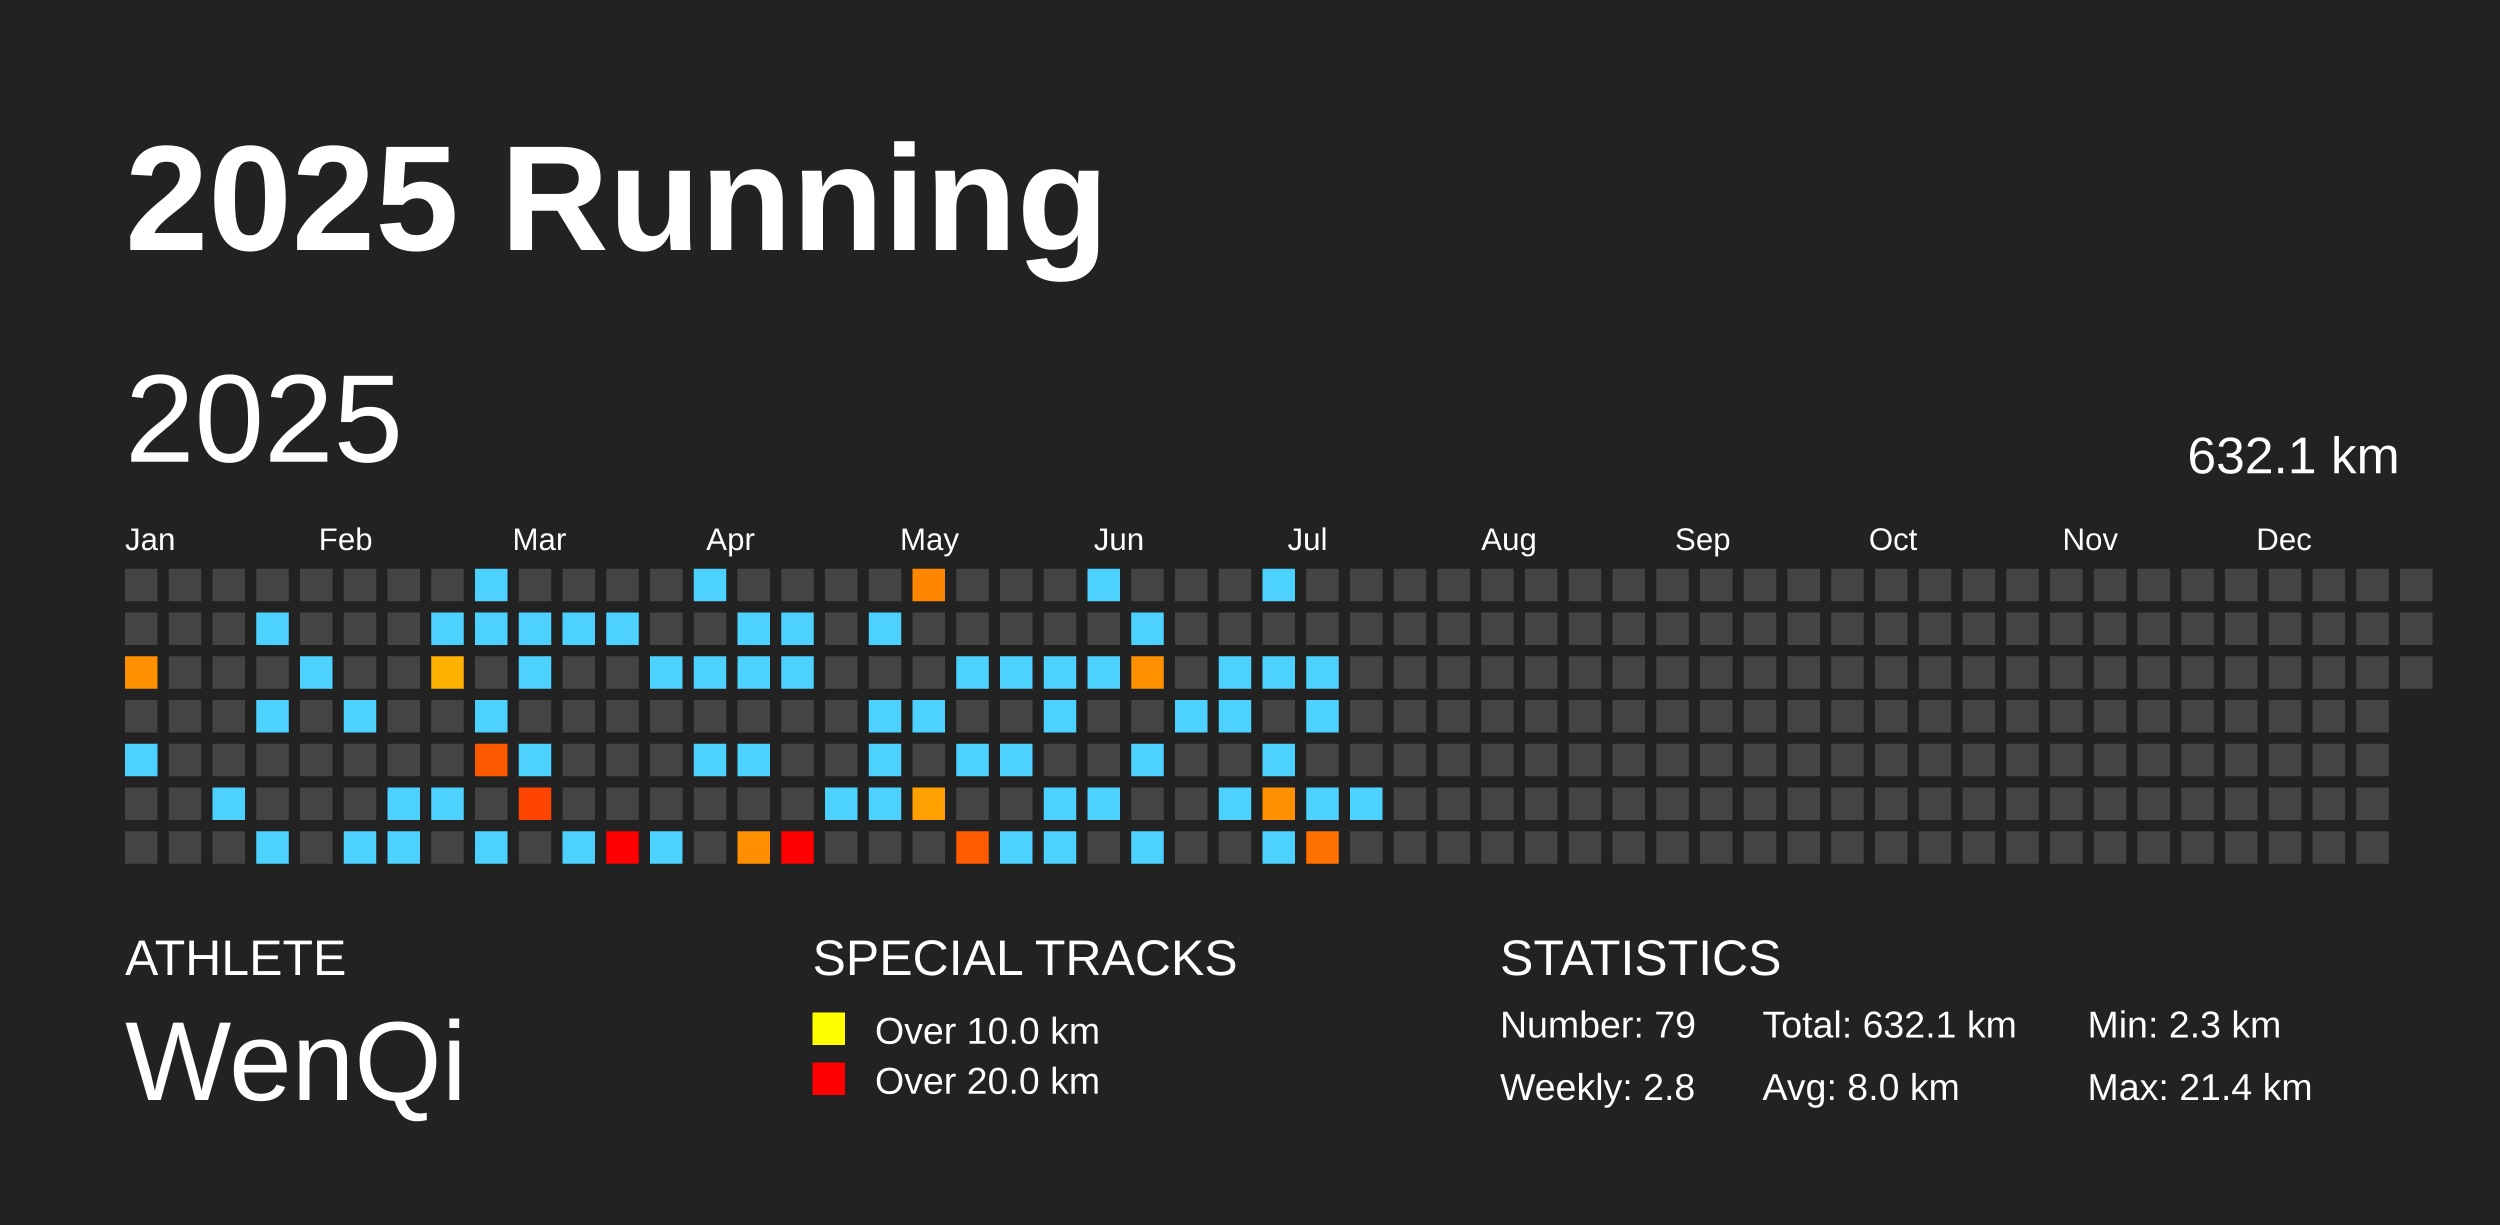
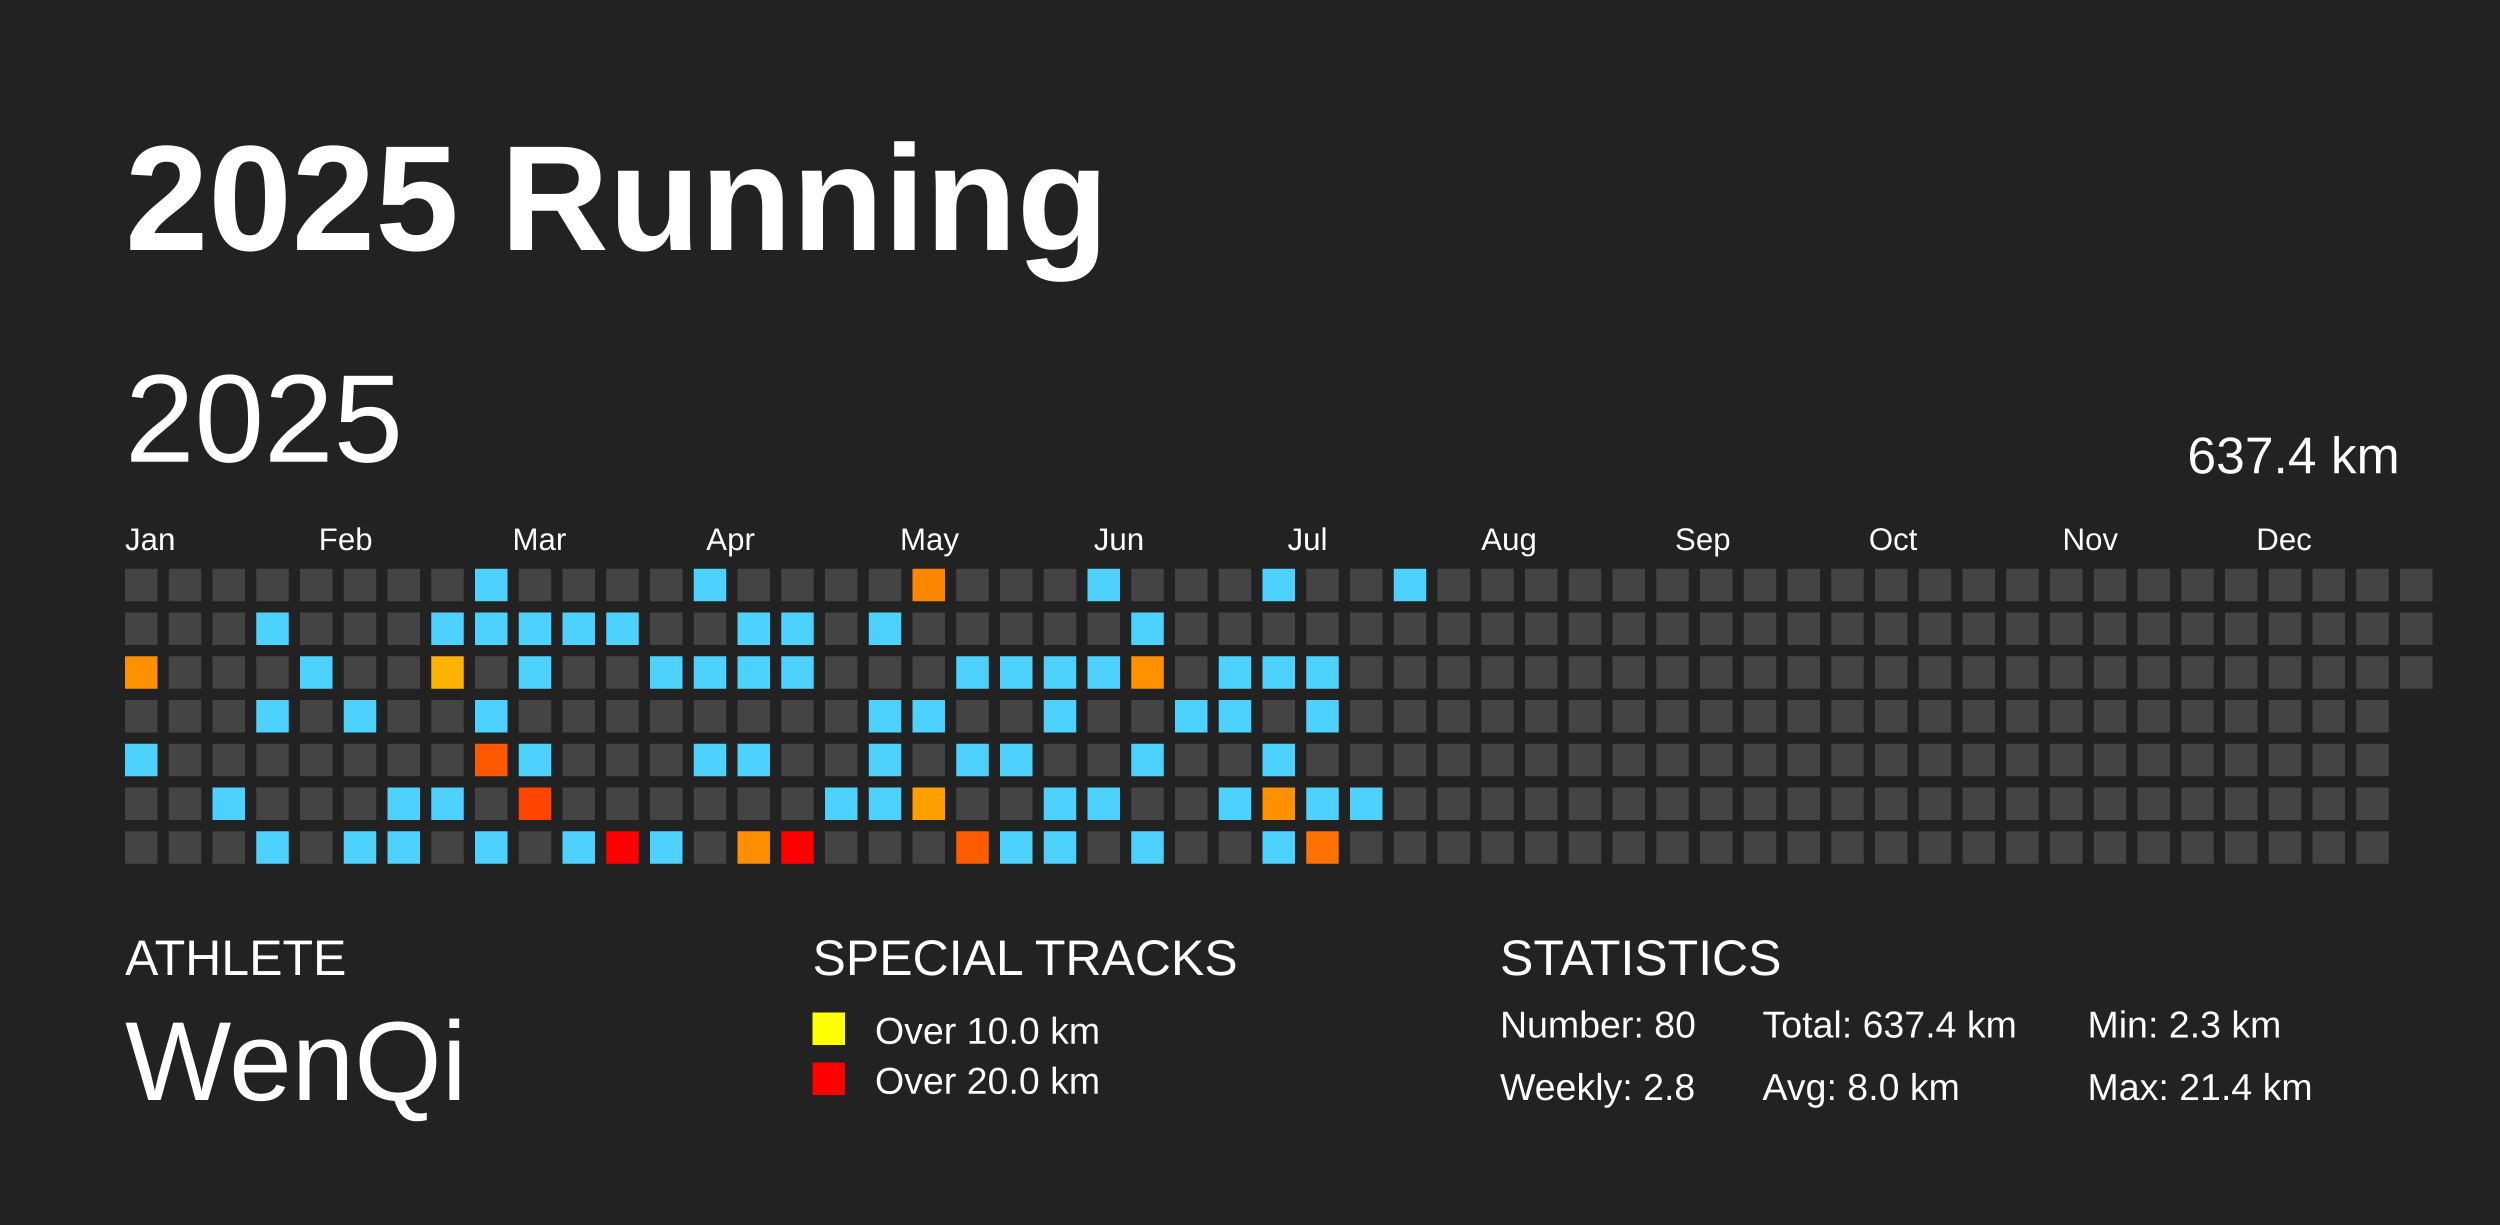
<svg xmlns="http://www.w3.org/2000/svg" baseProfile="full" height="98mm" version="1.1" viewBox="0,0,200,98" width="200mm">
  <defs />
  <rect fill="#222222" height="98" width="200" x="0" y="0" />
  <text fill="#FFFFFF" style="font-size:12px; font-family:Arial; font-weight:bold;" x="10" y="20">2025 Running</text>
  <text fill="#FFFFFF" style="font-size:4px; font-family:Arial" x="10" y="78">ATHLETE</text>
  <text fill="#FFFFFF" style="font-size:9px; font-family:Arial" x="10" y="88">WenQi</text>
  <text fill="#FFFFFF" style="font-size:4px; font-family:Arial" x="65" y="78">SPECIAL TRACKS</text>
  <rect fill="yellow" height="2.6" width="2.6" x="65" y="81" />
  <text fill="#FFFFFF" style="font-size:3px; font-family:Arial" x="70" y="83.5">Over 10.0 km</text>
  <rect fill="red" height="2.6" width="2.6" x="65" y="85" />
  <text fill="#FFFFFF" style="font-size:3px; font-family:Arial" x="70" y="87.5">Over 20.0 km</text>
  <text fill="#FFFFFF" style="font-size:4px; font-family:Arial" x="120" y="78">STATISTICS</text>
-   <text fill="#FFFFFF" style="font-size:3px; font-family:Arial" x="120" y="83">Number: 79</text>
+   <text fill="#FFFFFF" style="font-size:3px; font-family:Arial" x="120" y="83">Number: 80</text>
  <text fill="#FFFFFF" style="font-size:3px; font-family:Arial" x="120" y="88">Weekly: 2.8</text>
-   <text fill="#FFFFFF" style="font-size:3px; font-family:Arial" x="141" y="83">Total: 632.1 km</text>
+   <text fill="#FFFFFF" style="font-size:3px; font-family:Arial" x="141" y="83">Total: 637.4 km</text>
  <text fill="#FFFFFF" style="font-size:3px; font-family:Arial" x="141" y="88">Avg: 8.0 km</text>
  <text fill="#FFFFFF" style="font-size:3px; font-family:Arial" x="167" y="83">Min: 2.3 km</text>
  <text fill="#FFFFFF" style="font-size:3px; font-family:Arial" x="167" y="88">Max: 21.4 km</text>
  <text dominant-baseline="hanging" fill="#FFFFFF" style="font-size:10.0px; font-family:Arial;" x="10" y="30">2025</text>
-   <text dominant-baseline="hanging" fill="#FFFFFF" style="font-size:4.125px; font-family:Arial;" x="175" y="35">632.1 km</text>
+   <text dominant-baseline="hanging" fill="#FFFFFF" style="font-size:4.125px; font-family:Arial;" x="175" y="35">637.4 km</text>
  <text fill="#FFFFFF" style="font-size:2.5px; font-family:Arial" x="10.0" y="44">Jan</text>
  <text fill="#FFFFFF" style="font-size:2.5px; font-family:Arial" x="25.5" y="44">Feb</text>
  <text fill="#FFFFFF" style="font-size:2.5px; font-family:Arial" x="41.0" y="44">Mar</text>
  <text fill="#FFFFFF" style="font-size:2.5px; font-family:Arial" x="56.5" y="44">Apr</text>
  <text fill="#FFFFFF" style="font-size:2.5px; font-family:Arial" x="72.0" y="44">May</text>
  <text fill="#FFFFFF" style="font-size:2.5px; font-family:Arial" x="87.5" y="44">Jun</text>
  <text fill="#FFFFFF" style="font-size:2.5px; font-family:Arial" x="103.0" y="44">Jul</text>
  <text fill="#FFFFFF" style="font-size:2.5px; font-family:Arial" x="118.5" y="44">Aug</text>
  <text fill="#FFFFFF" style="font-size:2.5px; font-family:Arial" x="134.0" y="44">Sep</text>
  <text fill="#FFFFFF" style="font-size:2.5px; font-family:Arial" x="149.5" y="44">Oct</text>
  <text fill="#FFFFFF" style="font-size:2.5px; font-family:Arial" x="165.0" y="44">Nov</text>
  <text fill="#FFFFFF" style="font-size:2.5px; font-family:Arial" x="180.5" y="44">Dec</text>
  <rect fill="#444444" height="2.6" width="2.6" x="10.0" y="45.5" />
  <rect fill="#444444" height="2.6" width="2.6" x="10.0" y="49.0" />
  <rect fill="#ff9100" height="2.6" width="2.6" x="10.0" y="52.5" />
  <rect fill="#444444" height="2.6" width="2.6" x="10.0" y="56.0" />
  <rect fill="#4dd2ff" height="2.6" width="2.6" x="10.0" y="59.5" />
  <rect fill="#444444" height="2.6" width="2.6" x="10.0" y="63.0" />
  <rect fill="#444444" height="2.6" width="2.6" x="10.0" y="66.5" />
  <rect fill="#444444" height="2.6" width="2.6" x="13.5" y="45.5" />
  <rect fill="#444444" height="2.6" width="2.6" x="13.5" y="49.0" />
  <rect fill="#444444" height="2.6" width="2.6" x="13.5" y="52.5" />
  <rect fill="#444444" height="2.6" width="2.6" x="13.5" y="56.0" />
  <rect fill="#444444" height="2.6" width="2.6" x="13.5" y="59.5" />
  <rect fill="#444444" height="2.6" width="2.6" x="13.5" y="63.0" />
  <rect fill="#444444" height="2.6" width="2.6" x="13.5" y="66.5" />
  <rect fill="#444444" height="2.6" width="2.6" x="17.0" y="45.5" />
  <rect fill="#444444" height="2.6" width="2.6" x="17.0" y="49.0" />
  <rect fill="#444444" height="2.6" width="2.6" x="17.0" y="52.5" />
  <rect fill="#444444" height="2.6" width="2.6" x="17.0" y="56.0" />
  <rect fill="#444444" height="2.6" width="2.6" x="17.0" y="59.5" />
  <rect fill="#4dd2ff" height="2.6" width="2.6" x="17.0" y="63.0" />
  <rect fill="#444444" height="2.6" width="2.6" x="17.0" y="66.5" />
  <rect fill="#444444" height="2.6" width="2.6" x="20.5" y="45.5" />
  <rect fill="#4dd2ff" height="2.6" width="2.6" x="20.5" y="49.0" />
  <rect fill="#444444" height="2.6" width="2.6" x="20.5" y="52.5" />
  <rect fill="#4dd2ff" height="2.6" width="2.6" x="20.5" y="56.0" />
  <rect fill="#444444" height="2.6" width="2.6" x="20.5" y="59.5" />
  <rect fill="#444444" height="2.6" width="2.6" x="20.5" y="63.0" />
  <rect fill="#4dd2ff" height="2.6" width="2.6" x="20.5" y="66.5" />
  <rect fill="#444444" height="2.6" width="2.6" x="24.0" y="45.5" />
  <rect fill="#444444" height="2.6" width="2.6" x="24.0" y="49.0" />
  <rect fill="#4dd2ff" height="2.6" width="2.6" x="24.0" y="52.5" />
  <rect fill="#444444" height="2.6" width="2.6" x="24.0" y="56.0" />
  <rect fill="#444444" height="2.6" width="2.6" x="24.0" y="59.5" />
  <rect fill="#444444" height="2.6" width="2.6" x="24.0" y="63.0" />
  <rect fill="#444444" height="2.6" width="2.6" x="24.0" y="66.5" />
  <rect fill="#444444" height="2.6" width="2.6" x="27.5" y="45.5" />
  <rect fill="#444444" height="2.6" width="2.6" x="27.5" y="49.0" />
  <rect fill="#444444" height="2.6" width="2.6" x="27.5" y="52.5" />
  <rect fill="#4dd2ff" height="2.6" width="2.6" x="27.5" y="56.0" />
  <rect fill="#444444" height="2.6" width="2.6" x="27.5" y="59.5" />
  <rect fill="#444444" height="2.6" width="2.6" x="27.5" y="63.0" />
  <rect fill="#4dd2ff" height="2.6" width="2.6" x="27.5" y="66.5" />
  <rect fill="#444444" height="2.6" width="2.6" x="31.0" y="45.5" />
  <rect fill="#444444" height="2.6" width="2.6" x="31.0" y="49.0" />
  <rect fill="#444444" height="2.6" width="2.6" x="31.0" y="52.5" />
  <rect fill="#444444" height="2.6" width="2.6" x="31.0" y="56.0" />
  <rect fill="#444444" height="2.6" width="2.6" x="31.0" y="59.5" />
  <rect fill="#4dd2ff" height="2.6" width="2.6" x="31.0" y="63.0" />
  <rect fill="#4dd2ff" height="2.6" width="2.6" x="31.0" y="66.5" />
  <rect fill="#444444" height="2.6" width="2.6" x="34.5" y="45.5" />
  <rect fill="#4dd2ff" height="2.6" width="2.6" x="34.5" y="49.0" />
  <rect fill="#ffb200" height="2.6" width="2.6" x="34.5" y="52.5" />
  <rect fill="#444444" height="2.6" width="2.6" x="34.5" y="56.0" />
  <rect fill="#444444" height="2.6" width="2.6" x="34.5" y="59.5" />
  <rect fill="#4dd2ff" height="2.6" width="2.6" x="34.5" y="63.0" />
  <rect fill="#444444" height="2.6" width="2.6" x="34.5" y="66.5" />
  <rect fill="#4dd2ff" height="2.6" width="2.6" x="38.0" y="45.5" />
  <rect fill="#4dd2ff" height="2.6" width="2.6" x="38.0" y="49.0" />
  <rect fill="#444444" height="2.6" width="2.6" x="38.0" y="52.5" />
  <rect fill="#4dd2ff" height="2.6" width="2.6" x="38.0" y="56.0" />
  <rect fill="#ff5900" height="2.6" width="2.6" x="38.0" y="59.5" />
  <rect fill="#444444" height="2.6" width="2.6" x="38.0" y="63.0" />
  <rect fill="#4dd2ff" height="2.6" width="2.6" x="38.0" y="66.5" />
  <rect fill="#444444" height="2.6" width="2.6" x="41.5" y="45.5" />
  <rect fill="#4dd2ff" height="2.6" width="2.6" x="41.5" y="49.0" />
  <rect fill="#4dd2ff" height="2.6" width="2.6" x="41.5" y="52.5" />
  <rect fill="#444444" height="2.6" width="2.6" x="41.5" y="56.0" />
  <rect fill="#4dd2ff" height="2.6" width="2.6" x="41.5" y="59.5" />
  <rect fill="#ff4500" height="2.6" width="2.6" x="41.5" y="63.0" />
  <rect fill="#444444" height="2.6" width="2.6" x="41.5" y="66.5" />
  <rect fill="#444444" height="2.6" width="2.6" x="45.0" y="45.5" />
  <rect fill="#4dd2ff" height="2.6" width="2.6" x="45.0" y="49.0" />
  <rect fill="#444444" height="2.6" width="2.6" x="45.0" y="52.5" />
  <rect fill="#444444" height="2.6" width="2.6" x="45.0" y="56.0" />
  <rect fill="#444444" height="2.6" width="2.6" x="45.0" y="59.5" />
  <rect fill="#444444" height="2.6" width="2.6" x="45.0" y="63.0" />
  <rect fill="#4dd2ff" height="2.6" width="2.6" x="45.0" y="66.5" />
  <rect fill="#444444" height="2.6" width="2.6" x="48.5" y="45.5" />
  <rect fill="#4dd2ff" height="2.6" width="2.6" x="48.5" y="49.0" />
  <rect fill="#444444" height="2.6" width="2.6" x="48.5" y="52.5" />
  <rect fill="#444444" height="2.6" width="2.6" x="48.5" y="56.0" />
  <rect fill="#444444" height="2.6" width="2.6" x="48.5" y="59.5" />
  <rect fill="#444444" height="2.6" width="2.6" x="48.5" y="63.0" />
  <rect fill="red" height="2.6" width="2.6" x="48.5" y="66.5" />
  <rect fill="#444444" height="2.6" width="2.6" x="52.0" y="45.5" />
  <rect fill="#444444" height="2.6" width="2.6" x="52.0" y="49.0" />
  <rect fill="#4dd2ff" height="2.6" width="2.6" x="52.0" y="52.5" />
  <rect fill="#444444" height="2.6" width="2.6" x="52.0" y="56.0" />
  <rect fill="#444444" height="2.6" width="2.6" x="52.0" y="59.5" />
  <rect fill="#444444" height="2.6" width="2.6" x="52.0" y="63.0" />
  <rect fill="#4dd2ff" height="2.6" width="2.6" x="52.0" y="66.5" />
  <rect fill="#4dd2ff" height="2.6" width="2.6" x="55.5" y="45.5" />
  <rect fill="#444444" height="2.6" width="2.6" x="55.5" y="49.0" />
  <rect fill="#4dd2ff" height="2.6" width="2.6" x="55.5" y="52.5" />
  <rect fill="#444444" height="2.6" width="2.6" x="55.5" y="56.0" />
  <rect fill="#4dd2ff" height="2.6" width="2.6" x="55.5" y="59.5" />
  <rect fill="#444444" height="2.6" width="2.6" x="55.5" y="63.0" />
  <rect fill="#444444" height="2.6" width="2.6" x="55.5" y="66.5" />
  <rect fill="#444444" height="2.6" width="2.6" x="59.0" y="45.5" />
  <rect fill="#4dd2ff" height="2.6" width="2.6" x="59.0" y="49.0" />
  <rect fill="#4dd2ff" height="2.6" width="2.6" x="59.0" y="52.5" />
  <rect fill="#444444" height="2.6" width="2.6" x="59.0" y="56.0" />
  <rect fill="#4dd2ff" height="2.6" width="2.6" x="59.0" y="59.5" />
  <rect fill="#444444" height="2.6" width="2.6" x="59.0" y="63.0" />
  <rect fill="#ff8f00" height="2.6" width="2.6" x="59.0" y="66.5" />
  <rect fill="#444444" height="2.6" width="2.6" x="62.5" y="45.5" />
  <rect fill="#4dd2ff" height="2.6" width="2.6" x="62.5" y="49.0" />
  <rect fill="#4dd2ff" height="2.6" width="2.6" x="62.5" y="52.5" />
  <rect fill="#444444" height="2.6" width="2.6" x="62.5" y="56.0" />
  <rect fill="#444444" height="2.6" width="2.6" x="62.5" y="59.5" />
  <rect fill="#444444" height="2.6" width="2.6" x="62.5" y="63.0" />
  <rect fill="red" height="2.6" width="2.6" x="62.5" y="66.5" />
  <rect fill="#444444" height="2.6" width="2.6" x="66.0" y="45.5" />
  <rect fill="#444444" height="2.6" width="2.6" x="66.0" y="49.0" />
  <rect fill="#444444" height="2.6" width="2.6" x="66.0" y="52.5" />
  <rect fill="#444444" height="2.6" width="2.6" x="66.0" y="56.0" />
  <rect fill="#444444" height="2.6" width="2.6" x="66.0" y="59.5" />
  <rect fill="#4dd2ff" height="2.6" width="2.6" x="66.0" y="63.0" />
  <rect fill="#444444" height="2.6" width="2.6" x="66.0" y="66.5" />
  <rect fill="#444444" height="2.6" width="2.6" x="69.5" y="45.5" />
  <rect fill="#4dd2ff" height="2.6" width="2.6" x="69.5" y="49.0" />
  <rect fill="#444444" height="2.6" width="2.6" x="69.5" y="52.5" />
  <rect fill="#4dd2ff" height="2.6" width="2.6" x="69.5" y="56.0" />
  <rect fill="#4dd2ff" height="2.6" width="2.6" x="69.5" y="59.5" />
  <rect fill="#4dd2ff" height="2.6" width="2.6" x="69.5" y="63.0" />
  <rect fill="#444444" height="2.6" width="2.6" x="69.5" y="66.5" />
  <rect fill="#ff8600" height="2.6" width="2.6" x="73.0" y="45.5" />
  <rect fill="#444444" height="2.6" width="2.6" x="73.0" y="49.0" />
  <rect fill="#444444" height="2.6" width="2.6" x="73.0" y="52.5" />
  <rect fill="#4dd2ff" height="2.6" width="2.6" x="73.0" y="56.0" />
  <rect fill="#444444" height="2.6" width="2.6" x="73.0" y="59.5" />
  <rect fill="#ff9f00" height="2.6" width="2.6" x="73.0" y="63.0" />
  <rect fill="#444444" height="2.6" width="2.6" x="73.0" y="66.5" />
  <rect fill="#444444" height="2.6" width="2.6" x="76.5" y="45.5" />
  <rect fill="#444444" height="2.6" width="2.6" x="76.5" y="49.0" />
  <rect fill="#4dd2ff" height="2.6" width="2.6" x="76.5" y="52.5" />
  <rect fill="#444444" height="2.6" width="2.6" x="76.5" y="56.0" />
  <rect fill="#4dd2ff" height="2.6" width="2.6" x="76.5" y="59.5" />
  <rect fill="#444444" height="2.6" width="2.6" x="76.5" y="63.0" />
  <rect fill="#ff5b00" height="2.6" width="2.6" x="76.5" y="66.5" />
  <rect fill="#444444" height="2.6" width="2.6" x="80.0" y="45.5" />
  <rect fill="#444444" height="2.6" width="2.6" x="80.0" y="49.0" />
  <rect fill="#4dd2ff" height="2.6" width="2.6" x="80.0" y="52.5" />
  <rect fill="#444444" height="2.6" width="2.6" x="80.0" y="56.0" />
  <rect fill="#4dd2ff" height="2.6" width="2.6" x="80.0" y="59.5" />
  <rect fill="#444444" height="2.6" width="2.6" x="80.0" y="63.0" />
  <rect fill="#4dd2ff" height="2.6" width="2.6" x="80.0" y="66.5" />
  <rect fill="#444444" height="2.6" width="2.6" x="83.5" y="45.5" />
  <rect fill="#444444" height="2.6" width="2.6" x="83.5" y="49.0" />
  <rect fill="#4dd2ff" height="2.6" width="2.6" x="83.5" y="52.5" />
  <rect fill="#4dd2ff" height="2.6" width="2.6" x="83.5" y="56.0" />
  <rect fill="#444444" height="2.6" width="2.6" x="83.5" y="59.5" />
  <rect fill="#4dd2ff" height="2.6" width="2.6" x="83.5" y="63.0" />
  <rect fill="#4dd2ff" height="2.6" width="2.6" x="83.5" y="66.5" />
  <rect fill="#4dd2ff" height="2.6" width="2.6" x="87.0" y="45.5" />
  <rect fill="#444444" height="2.6" width="2.6" x="87.0" y="49.0" />
  <rect fill="#4dd2ff" height="2.6" width="2.6" x="87.0" y="52.5" />
  <rect fill="#444444" height="2.6" width="2.6" x="87.0" y="56.0" />
  <rect fill="#444444" height="2.6" width="2.6" x="87.0" y="59.5" />
  <rect fill="#4dd2ff" height="2.6" width="2.6" x="87.0" y="63.0" />
  <rect fill="#444444" height="2.6" width="2.6" x="87.0" y="66.5" />
  <rect fill="#444444" height="2.6" width="2.6" x="90.5" y="45.5" />
  <rect fill="#4dd2ff" height="2.6" width="2.6" x="90.5" y="49.0" />
  <rect fill="#ff9100" height="2.6" width="2.6" x="90.5" y="52.5" />
  <rect fill="#444444" height="2.6" width="2.6" x="90.5" y="56.0" />
  <rect fill="#4dd2ff" height="2.6" width="2.6" x="90.5" y="59.5" />
  <rect fill="#444444" height="2.6" width="2.6" x="90.5" y="63.0" />
  <rect fill="#4dd2ff" height="2.6" width="2.6" x="90.5" y="66.5" />
  <rect fill="#444444" height="2.6" width="2.6" x="94.0" y="45.5" />
  <rect fill="#444444" height="2.6" width="2.6" x="94.0" y="49.0" />
  <rect fill="#444444" height="2.6" width="2.6" x="94.0" y="52.5" />
  <rect fill="#4dd2ff" height="2.6" width="2.6" x="94.0" y="56.0" />
  <rect fill="#444444" height="2.6" width="2.6" x="94.0" y="59.5" />
  <rect fill="#444444" height="2.6" width="2.6" x="94.0" y="63.0" />
  <rect fill="#444444" height="2.6" width="2.6" x="94.0" y="66.5" />
  <rect fill="#444444" height="2.6" width="2.6" x="97.5" y="45.5" />
  <rect fill="#444444" height="2.6" width="2.6" x="97.5" y="49.0" />
  <rect fill="#4dd2ff" height="2.6" width="2.6" x="97.5" y="52.5" />
  <rect fill="#4dd2ff" height="2.6" width="2.6" x="97.5" y="56.0" />
  <rect fill="#444444" height="2.6" width="2.6" x="97.5" y="59.5" />
  <rect fill="#4dd2ff" height="2.6" width="2.6" x="97.5" y="63.0" />
  <rect fill="#444444" height="2.6" width="2.6" x="97.5" y="66.5" />
  <rect fill="#4dd2ff" height="2.6" width="2.6" x="101.0" y="45.5" />
  <rect fill="#444444" height="2.6" width="2.6" x="101.0" y="49.0" />
  <rect fill="#4dd2ff" height="2.6" width="2.6" x="101.0" y="52.5" />
  <rect fill="#444444" height="2.6" width="2.6" x="101.0" y="56.0" />
  <rect fill="#4dd2ff" height="2.6" width="2.6" x="101.0" y="59.5" />
  <rect fill="#ff9100" height="2.6" width="2.6" x="101.0" y="63.0" />
  <rect fill="#4dd2ff" height="2.6" width="2.6" x="101.0" y="66.5" />
  <rect fill="#444444" height="2.6" width="2.6" x="104.5" y="45.5" />
  <rect fill="#444444" height="2.6" width="2.6" x="104.5" y="49.0" />
  <rect fill="#4dd2ff" height="2.6" width="2.6" x="104.5" y="52.5" />
  <rect fill="#4dd2ff" height="2.6" width="2.6" x="104.5" y="56.0" />
  <rect fill="#444444" height="2.6" width="2.6" x="104.5" y="59.5" />
  <rect fill="#4dd2ff" height="2.6" width="2.6" x="104.5" y="63.0" />
  <rect fill="#ff7100" height="2.6" width="2.6" x="104.5" y="66.5" />
  <rect fill="#444444" height="2.6" width="2.6" x="108.0" y="45.5" />
  <rect fill="#444444" height="2.6" width="2.6" x="108.0" y="49.0" />
  <rect fill="#444444" height="2.6" width="2.6" x="108.0" y="52.5" />
  <rect fill="#444444" height="2.6" width="2.6" x="108.0" y="56.0" />
  <rect fill="#444444" height="2.6" width="2.6" x="108.0" y="59.5" />
  <rect fill="#4dd2ff" height="2.6" width="2.6" x="108.0" y="63.0" />
  <rect fill="#444444" height="2.6" width="2.6" x="108.0" y="66.5" />
-   <rect fill="#444444" height="2.6" width="2.6" x="111.5" y="45.5" />
+   <rect fill="#4dd2ff" height="2.6" width="2.6" x="111.5" y="45.5" />
  <rect fill="#444444" height="2.6" width="2.6" x="111.5" y="49.0" />
  <rect fill="#444444" height="2.6" width="2.6" x="111.5" y="52.5" />
  <rect fill="#444444" height="2.6" width="2.6" x="111.5" y="56.0" />
  <rect fill="#444444" height="2.6" width="2.6" x="111.5" y="59.5" />
  <rect fill="#444444" height="2.6" width="2.6" x="111.5" y="63.0" />
  <rect fill="#444444" height="2.6" width="2.6" x="111.5" y="66.5" />
  <rect fill="#444444" height="2.6" width="2.6" x="115.0" y="45.5" />
  <rect fill="#444444" height="2.6" width="2.6" x="115.0" y="49.0" />
  <rect fill="#444444" height="2.6" width="2.6" x="115.0" y="52.5" />
  <rect fill="#444444" height="2.6" width="2.6" x="115.0" y="56.0" />
  <rect fill="#444444" height="2.6" width="2.6" x="115.0" y="59.5" />
  <rect fill="#444444" height="2.6" width="2.6" x="115.0" y="63.0" />
  <rect fill="#444444" height="2.6" width="2.6" x="115.0" y="66.5" />
  <rect fill="#444444" height="2.6" width="2.6" x="118.5" y="45.5" />
  <rect fill="#444444" height="2.6" width="2.6" x="118.5" y="49.0" />
  <rect fill="#444444" height="2.6" width="2.6" x="118.5" y="52.5" />
  <rect fill="#444444" height="2.6" width="2.6" x="118.5" y="56.0" />
  <rect fill="#444444" height="2.6" width="2.6" x="118.5" y="59.5" />
  <rect fill="#444444" height="2.6" width="2.6" x="118.5" y="63.0" />
  <rect fill="#444444" height="2.6" width="2.6" x="118.5" y="66.5" />
  <rect fill="#444444" height="2.6" width="2.6" x="122.0" y="45.5" />
  <rect fill="#444444" height="2.6" width="2.6" x="122.0" y="49.0" />
  <rect fill="#444444" height="2.6" width="2.6" x="122.0" y="52.5" />
  <rect fill="#444444" height="2.6" width="2.6" x="122.0" y="56.0" />
  <rect fill="#444444" height="2.6" width="2.6" x="122.0" y="59.5" />
  <rect fill="#444444" height="2.6" width="2.6" x="122.0" y="63.0" />
  <rect fill="#444444" height="2.6" width="2.6" x="122.0" y="66.5" />
  <rect fill="#444444" height="2.6" width="2.6" x="125.5" y="45.5" />
  <rect fill="#444444" height="2.6" width="2.6" x="125.5" y="49.0" />
  <rect fill="#444444" height="2.6" width="2.6" x="125.5" y="52.5" />
  <rect fill="#444444" height="2.6" width="2.6" x="125.5" y="56.0" />
  <rect fill="#444444" height="2.6" width="2.6" x="125.5" y="59.5" />
  <rect fill="#444444" height="2.6" width="2.6" x="125.5" y="63.0" />
  <rect fill="#444444" height="2.6" width="2.6" x="125.5" y="66.5" />
  <rect fill="#444444" height="2.6" width="2.6" x="129.0" y="45.5" />
  <rect fill="#444444" height="2.6" width="2.6" x="129.0" y="49.0" />
  <rect fill="#444444" height="2.6" width="2.6" x="129.0" y="52.5" />
  <rect fill="#444444" height="2.6" width="2.6" x="129.0" y="56.0" />
  <rect fill="#444444" height="2.6" width="2.6" x="129.0" y="59.5" />
  <rect fill="#444444" height="2.6" width="2.6" x="129.0" y="63.0" />
  <rect fill="#444444" height="2.6" width="2.6" x="129.0" y="66.5" />
  <rect fill="#444444" height="2.6" width="2.6" x="132.5" y="45.5" />
  <rect fill="#444444" height="2.6" width="2.6" x="132.5" y="49.0" />
  <rect fill="#444444" height="2.6" width="2.6" x="132.5" y="52.5" />
  <rect fill="#444444" height="2.6" width="2.6" x="132.5" y="56.0" />
  <rect fill="#444444" height="2.6" width="2.6" x="132.5" y="59.5" />
  <rect fill="#444444" height="2.6" width="2.6" x="132.5" y="63.0" />
  <rect fill="#444444" height="2.6" width="2.6" x="132.5" y="66.5" />
  <rect fill="#444444" height="2.6" width="2.6" x="136.0" y="45.5" />
  <rect fill="#444444" height="2.6" width="2.6" x="136.0" y="49.0" />
  <rect fill="#444444" height="2.6" width="2.6" x="136.0" y="52.5" />
  <rect fill="#444444" height="2.6" width="2.6" x="136.0" y="56.0" />
  <rect fill="#444444" height="2.6" width="2.6" x="136.0" y="59.5" />
  <rect fill="#444444" height="2.6" width="2.6" x="136.0" y="63.0" />
  <rect fill="#444444" height="2.6" width="2.6" x="136.0" y="66.5" />
  <rect fill="#444444" height="2.6" width="2.6" x="139.5" y="45.5" />
  <rect fill="#444444" height="2.6" width="2.6" x="139.5" y="49.0" />
  <rect fill="#444444" height="2.6" width="2.6" x="139.5" y="52.5" />
  <rect fill="#444444" height="2.6" width="2.6" x="139.5" y="56.0" />
  <rect fill="#444444" height="2.6" width="2.6" x="139.5" y="59.5" />
  <rect fill="#444444" height="2.6" width="2.6" x="139.5" y="63.0" />
  <rect fill="#444444" height="2.6" width="2.6" x="139.5" y="66.5" />
  <rect fill="#444444" height="2.6" width="2.6" x="143.0" y="45.5" />
  <rect fill="#444444" height="2.6" width="2.6" x="143.0" y="49.0" />
  <rect fill="#444444" height="2.6" width="2.6" x="143.0" y="52.5" />
  <rect fill="#444444" height="2.6" width="2.6" x="143.0" y="56.0" />
  <rect fill="#444444" height="2.6" width="2.6" x="143.0" y="59.5" />
  <rect fill="#444444" height="2.6" width="2.6" x="143.0" y="63.0" />
  <rect fill="#444444" height="2.6" width="2.6" x="143.0" y="66.5" />
  <rect fill="#444444" height="2.6" width="2.6" x="146.5" y="45.5" />
  <rect fill="#444444" height="2.6" width="2.6" x="146.5" y="49.0" />
  <rect fill="#444444" height="2.6" width="2.6" x="146.5" y="52.5" />
  <rect fill="#444444" height="2.6" width="2.6" x="146.5" y="56.0" />
  <rect fill="#444444" height="2.6" width="2.6" x="146.5" y="59.5" />
  <rect fill="#444444" height="2.6" width="2.6" x="146.5" y="63.0" />
  <rect fill="#444444" height="2.6" width="2.6" x="146.5" y="66.5" />
  <rect fill="#444444" height="2.6" width="2.6" x="150.0" y="45.5" />
  <rect fill="#444444" height="2.6" width="2.6" x="150.0" y="49.0" />
  <rect fill="#444444" height="2.6" width="2.6" x="150.0" y="52.5" />
  <rect fill="#444444" height="2.6" width="2.6" x="150.0" y="56.0" />
  <rect fill="#444444" height="2.6" width="2.6" x="150.0" y="59.5" />
  <rect fill="#444444" height="2.6" width="2.6" x="150.0" y="63.0" />
  <rect fill="#444444" height="2.6" width="2.6" x="150.0" y="66.5" />
  <rect fill="#444444" height="2.6" width="2.6" x="153.5" y="45.5" />
  <rect fill="#444444" height="2.6" width="2.6" x="153.5" y="49.0" />
  <rect fill="#444444" height="2.6" width="2.6" x="153.5" y="52.5" />
  <rect fill="#444444" height="2.6" width="2.6" x="153.5" y="56.0" />
  <rect fill="#444444" height="2.6" width="2.6" x="153.5" y="59.5" />
  <rect fill="#444444" height="2.6" width="2.6" x="153.5" y="63.0" />
  <rect fill="#444444" height="2.6" width="2.6" x="153.5" y="66.5" />
  <rect fill="#444444" height="2.6" width="2.6" x="157.0" y="45.5" />
  <rect fill="#444444" height="2.6" width="2.6" x="157.0" y="49.0" />
  <rect fill="#444444" height="2.6" width="2.6" x="157.0" y="52.5" />
  <rect fill="#444444" height="2.6" width="2.6" x="157.0" y="56.0" />
  <rect fill="#444444" height="2.6" width="2.6" x="157.0" y="59.5" />
  <rect fill="#444444" height="2.6" width="2.6" x="157.0" y="63.0" />
  <rect fill="#444444" height="2.6" width="2.6" x="157.0" y="66.5" />
  <rect fill="#444444" height="2.6" width="2.6" x="160.5" y="45.5" />
  <rect fill="#444444" height="2.6" width="2.6" x="160.5" y="49.0" />
  <rect fill="#444444" height="2.6" width="2.6" x="160.5" y="52.5" />
  <rect fill="#444444" height="2.6" width="2.6" x="160.5" y="56.0" />
  <rect fill="#444444" height="2.6" width="2.6" x="160.5" y="59.5" />
  <rect fill="#444444" height="2.6" width="2.6" x="160.5" y="63.0" />
  <rect fill="#444444" height="2.6" width="2.6" x="160.5" y="66.5" />
  <rect fill="#444444" height="2.6" width="2.6" x="164.0" y="45.5" />
  <rect fill="#444444" height="2.6" width="2.6" x="164.0" y="49.0" />
  <rect fill="#444444" height="2.6" width="2.6" x="164.0" y="52.5" />
  <rect fill="#444444" height="2.6" width="2.6" x="164.0" y="56.0" />
  <rect fill="#444444" height="2.6" width="2.6" x="164.0" y="59.5" />
  <rect fill="#444444" height="2.6" width="2.6" x="164.0" y="63.0" />
  <rect fill="#444444" height="2.6" width="2.6" x="164.0" y="66.5" />
  <rect fill="#444444" height="2.6" width="2.6" x="167.5" y="45.5" />
  <rect fill="#444444" height="2.6" width="2.6" x="167.5" y="49.0" />
  <rect fill="#444444" height="2.6" width="2.6" x="167.5" y="52.5" />
  <rect fill="#444444" height="2.6" width="2.6" x="167.5" y="56.0" />
  <rect fill="#444444" height="2.6" width="2.6" x="167.5" y="59.5" />
  <rect fill="#444444" height="2.6" width="2.6" x="167.5" y="63.0" />
  <rect fill="#444444" height="2.6" width="2.6" x="167.5" y="66.5" />
  <rect fill="#444444" height="2.6" width="2.6" x="171.0" y="45.5" />
  <rect fill="#444444" height="2.6" width="2.6" x="171.0" y="49.0" />
  <rect fill="#444444" height="2.6" width="2.6" x="171.0" y="52.5" />
  <rect fill="#444444" height="2.6" width="2.6" x="171.0" y="56.0" />
  <rect fill="#444444" height="2.6" width="2.6" x="171.0" y="59.5" />
  <rect fill="#444444" height="2.6" width="2.6" x="171.0" y="63.0" />
  <rect fill="#444444" height="2.6" width="2.6" x="171.0" y="66.5" />
  <rect fill="#444444" height="2.6" width="2.6" x="174.5" y="45.5" />
  <rect fill="#444444" height="2.6" width="2.6" x="174.5" y="49.0" />
  <rect fill="#444444" height="2.6" width="2.6" x="174.5" y="52.5" />
  <rect fill="#444444" height="2.6" width="2.6" x="174.5" y="56.0" />
  <rect fill="#444444" height="2.6" width="2.6" x="174.5" y="59.5" />
  <rect fill="#444444" height="2.6" width="2.6" x="174.5" y="63.0" />
  <rect fill="#444444" height="2.6" width="2.6" x="174.5" y="66.5" />
  <rect fill="#444444" height="2.6" width="2.6" x="178.0" y="45.5" />
  <rect fill="#444444" height="2.6" width="2.6" x="178.0" y="49.0" />
  <rect fill="#444444" height="2.6" width="2.6" x="178.0" y="52.5" />
  <rect fill="#444444" height="2.6" width="2.6" x="178.0" y="56.0" />
  <rect fill="#444444" height="2.6" width="2.6" x="178.0" y="59.5" />
  <rect fill="#444444" height="2.6" width="2.6" x="178.0" y="63.0" />
  <rect fill="#444444" height="2.6" width="2.6" x="178.0" y="66.5" />
  <rect fill="#444444" height="2.6" width="2.6" x="181.5" y="45.5" />
  <rect fill="#444444" height="2.6" width="2.6" x="181.5" y="49.0" />
  <rect fill="#444444" height="2.6" width="2.6" x="181.5" y="52.5" />
  <rect fill="#444444" height="2.6" width="2.6" x="181.5" y="56.0" />
  <rect fill="#444444" height="2.6" width="2.6" x="181.5" y="59.5" />
  <rect fill="#444444" height="2.6" width="2.6" x="181.5" y="63.0" />
  <rect fill="#444444" height="2.6" width="2.6" x="181.5" y="66.5" />
  <rect fill="#444444" height="2.6" width="2.6" x="185.0" y="45.5" />
  <rect fill="#444444" height="2.6" width="2.6" x="185.0" y="49.0" />
  <rect fill="#444444" height="2.6" width="2.6" x="185.0" y="52.5" />
  <rect fill="#444444" height="2.6" width="2.6" x="185.0" y="56.0" />
  <rect fill="#444444" height="2.6" width="2.6" x="185.0" y="59.5" />
  <rect fill="#444444" height="2.6" width="2.6" x="185.0" y="63.0" />
  <rect fill="#444444" height="2.6" width="2.6" x="185.0" y="66.5" />
  <rect fill="#444444" height="2.6" width="2.6" x="188.5" y="45.5" />
  <rect fill="#444444" height="2.6" width="2.6" x="188.5" y="49.0" />
  <rect fill="#444444" height="2.6" width="2.6" x="188.5" y="52.5" />
  <rect fill="#444444" height="2.6" width="2.6" x="188.5" y="56.0" />
  <rect fill="#444444" height="2.6" width="2.6" x="188.5" y="59.5" />
  <rect fill="#444444" height="2.6" width="2.6" x="188.5" y="63.0" />
  <rect fill="#444444" height="2.6" width="2.6" x="188.5" y="66.5" />
  <rect fill="#444444" height="2.6" width="2.6" x="192.0" y="45.5" />
  <rect fill="#444444" height="2.6" width="2.6" x="192.0" y="49.0" />
  <rect fill="#444444" height="2.6" width="2.6" x="192.0" y="52.5" />
</svg>
